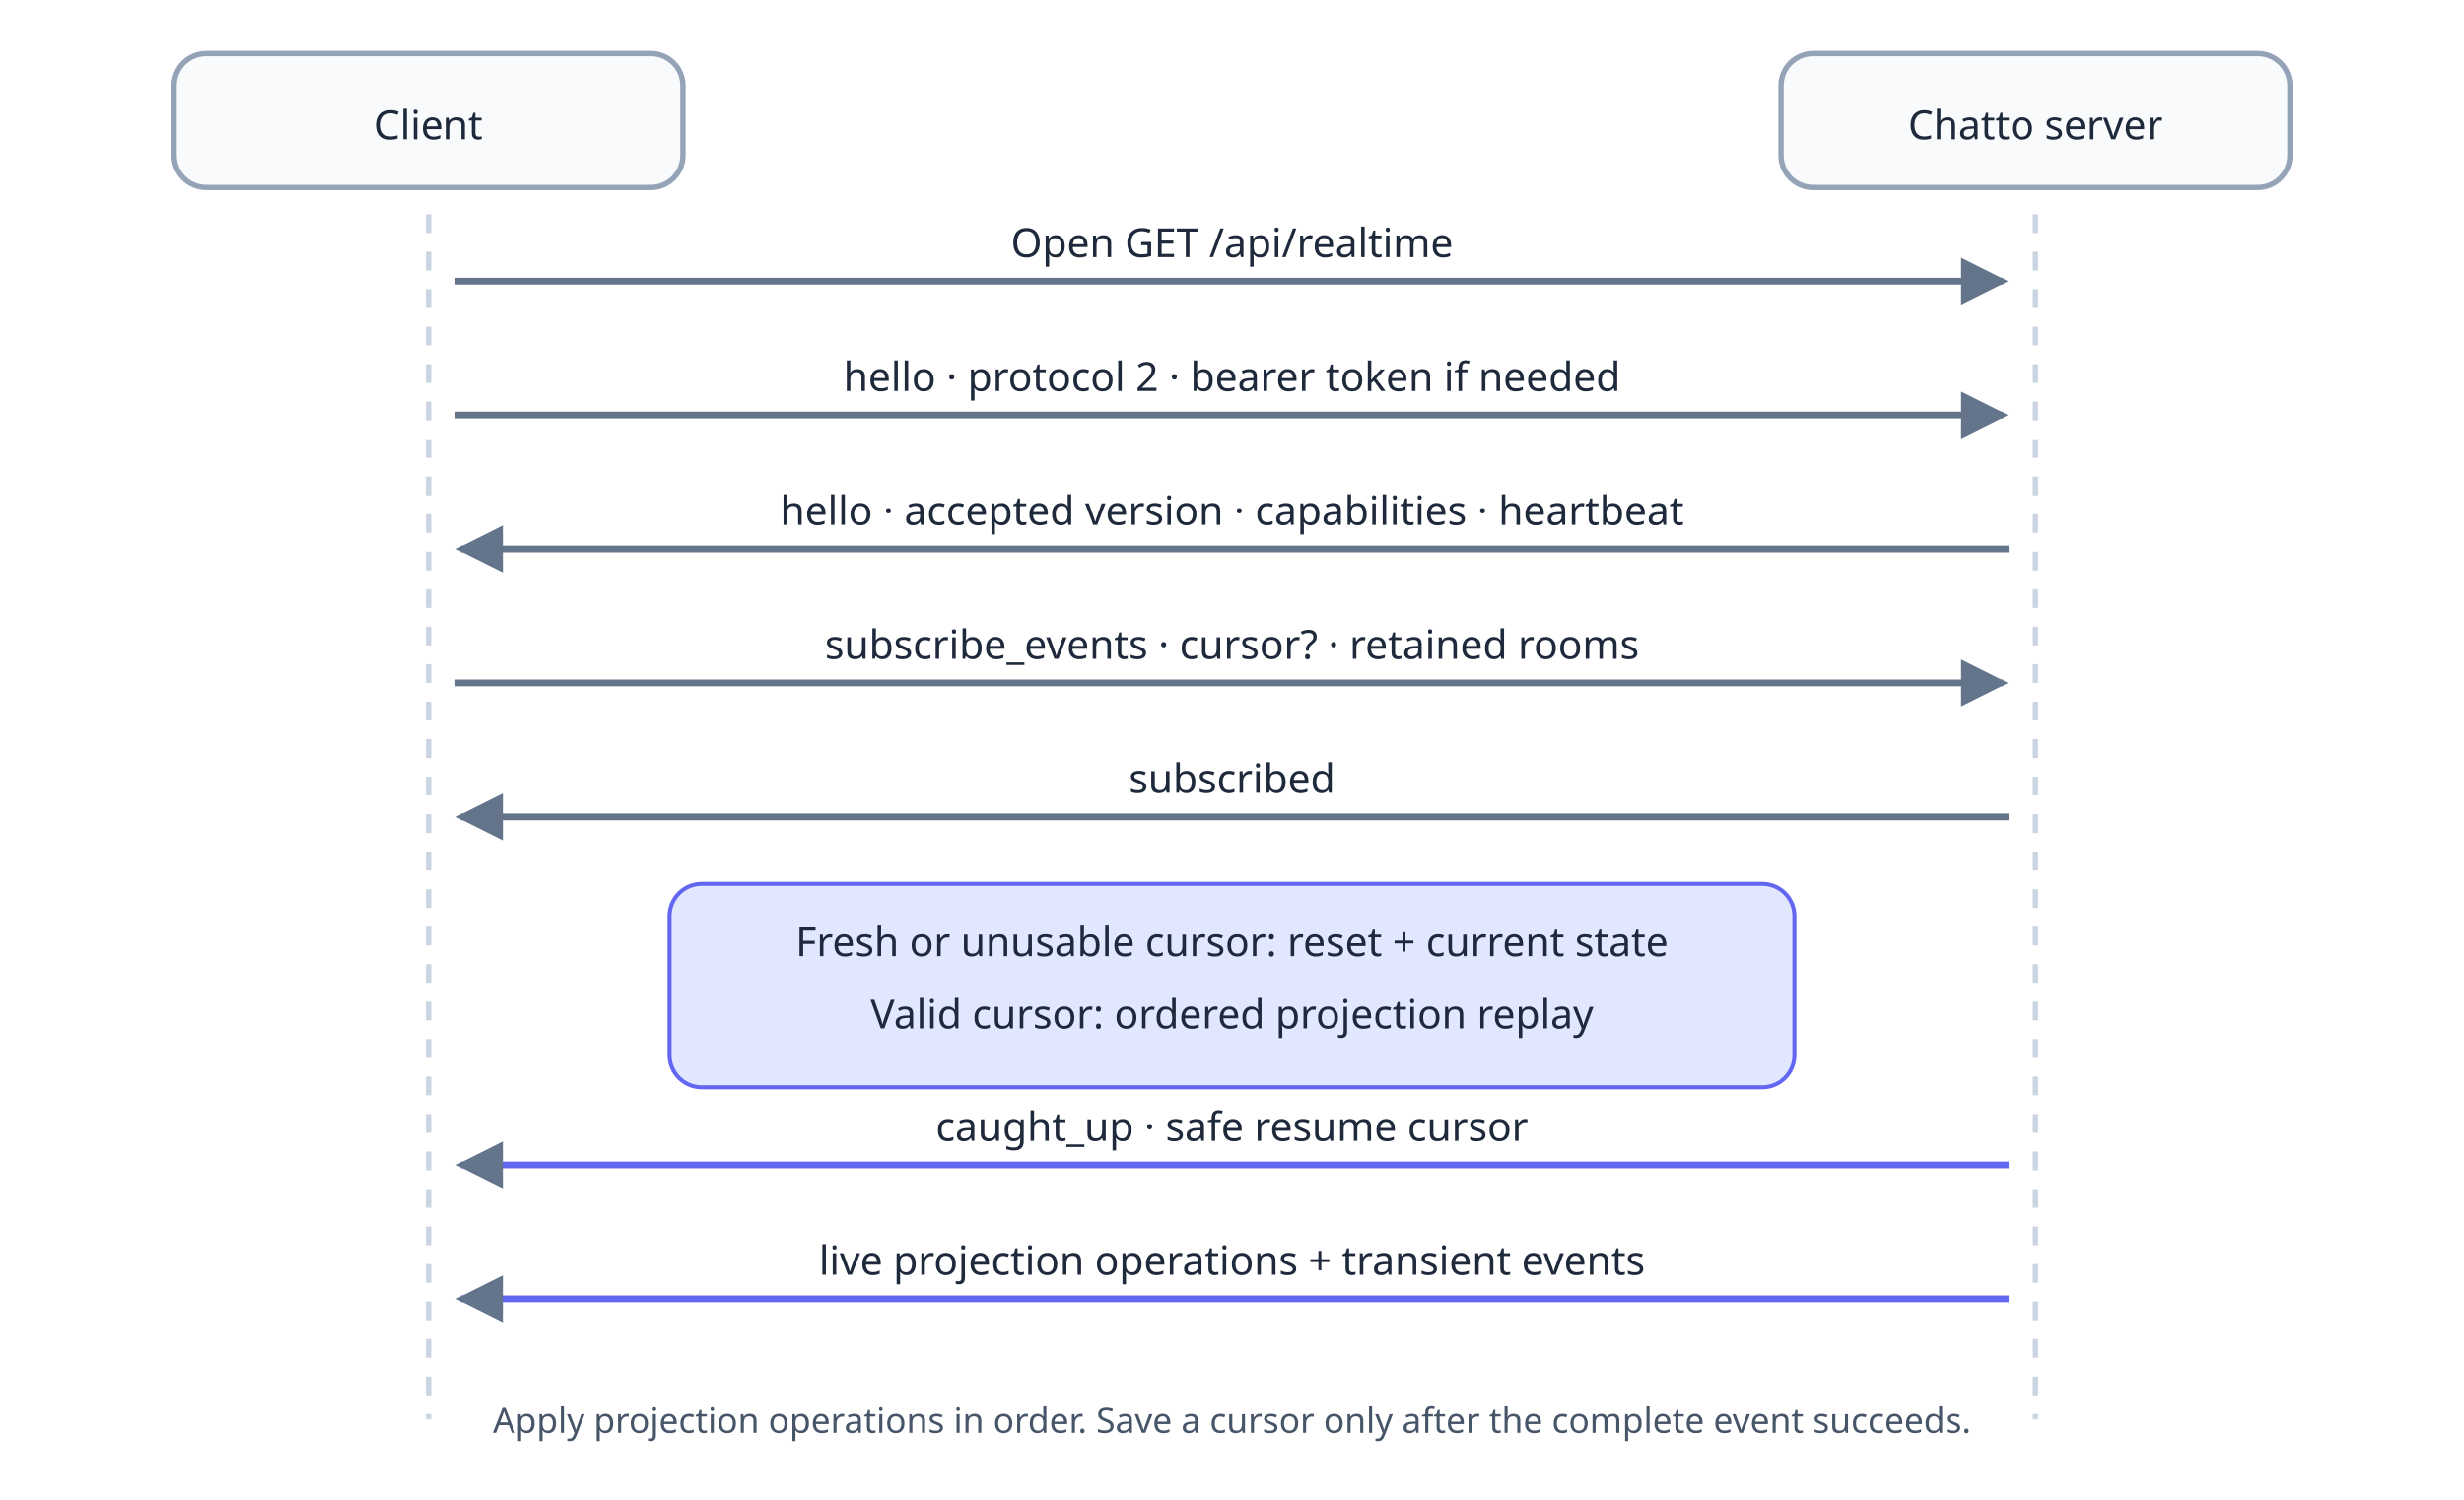
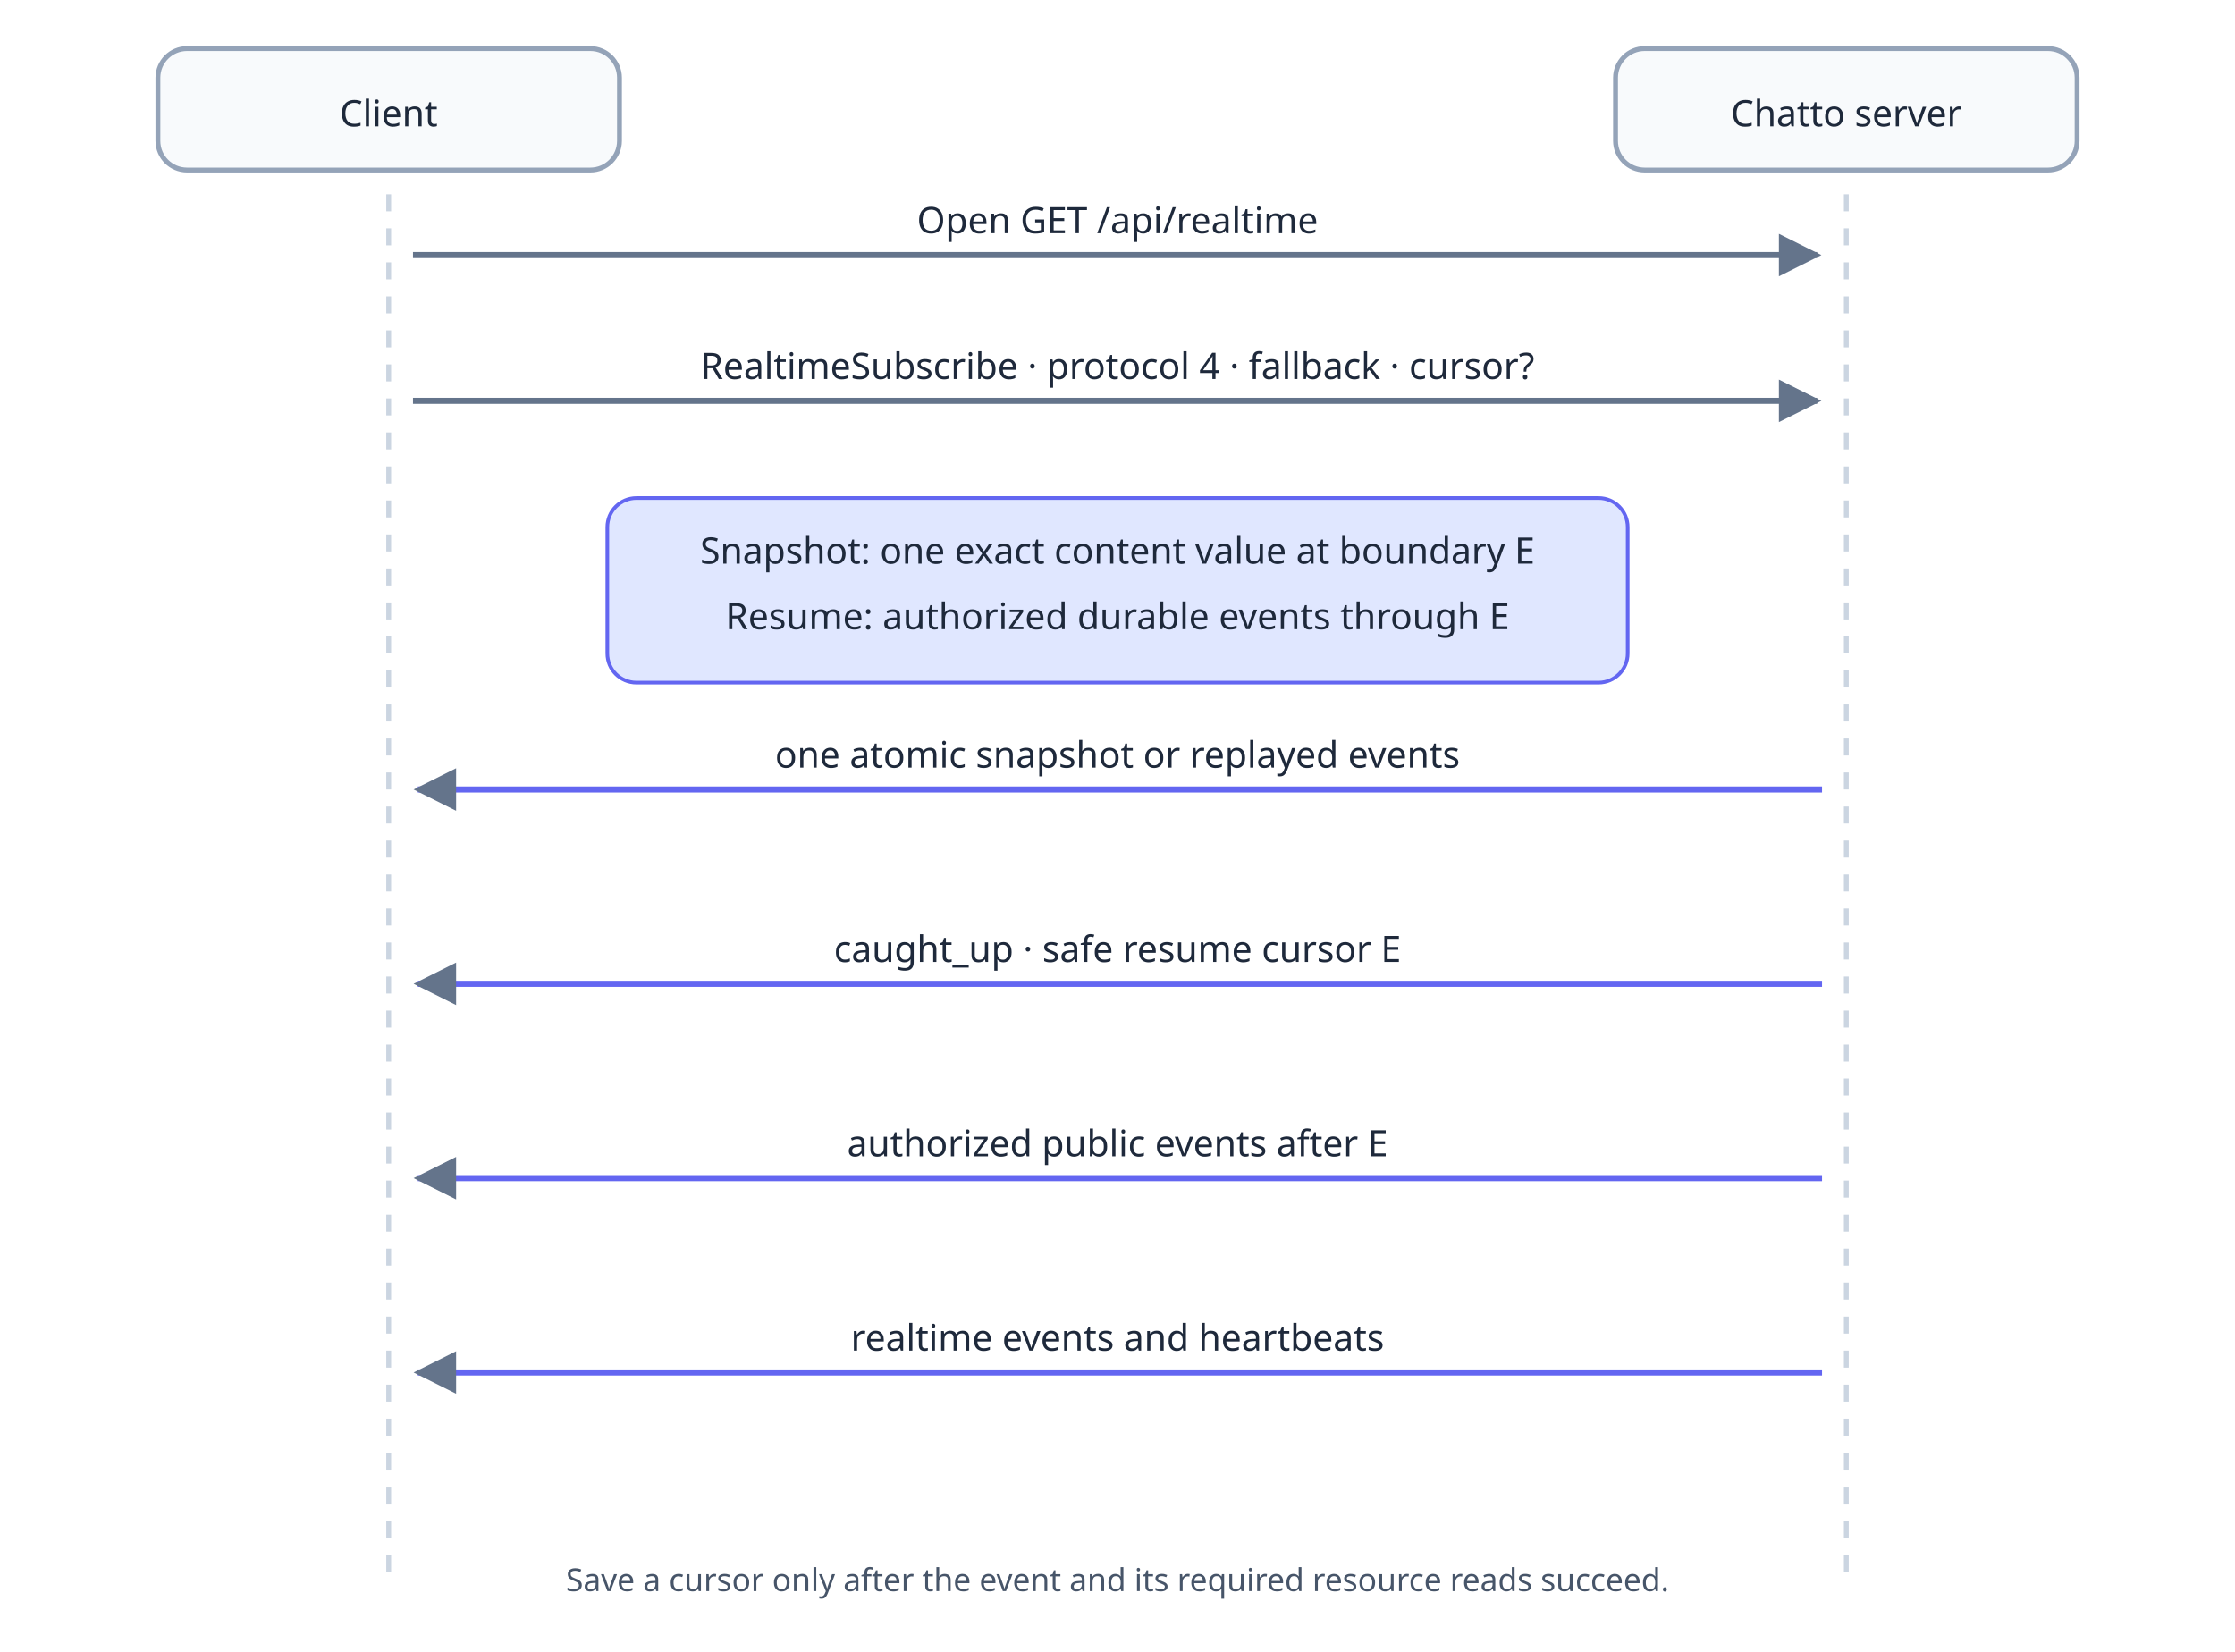
- <svg xmlns="http://www.w3.org/2000/svg" viewBox="0 0 920 560" role="img" aria-labelledby="title desc" style="display:block;width:100%;height:auto;min-width:42rem;max-width:920px;margin-inline:auto">
+ <svg xmlns="http://www.w3.org/2000/svg" viewBox="0 0 920 680" role="img" aria-labelledby="title desc" style="display:block;width:100%;height:auto;min-width:42rem;max-width:920px;margin-inline:auto">
  <defs>
    <marker id="arrow" viewBox="0 0 10 10" refX="9" refY="5" markerWidth="7" markerHeight="7" orient="auto-start-reverse">
      <path d="M 0 0 L 10 5 L 0 10 z" fill="var(--sl-color-gray-3, #64748b)" />
    </marker>
  </defs>
  <style>
    .box { fill: var(--sl-color-bg-nav, #f8fafc); stroke: var(--sl-color-gray-4, #94a3b8); stroke-width: 2; }
    .lane { stroke: var(--sl-color-gray-5, #cbd5e1); stroke-width: 2; stroke-dasharray: 7 7; }
    .flow { stroke: var(--sl-color-gray-3, #64748b); stroke-width: 2.5; marker-end: url(#arrow); }
    .durable { stroke: var(--sl-color-accent, #6366f1); }
    .label { fill: var(--sl-color-white, #fff); font: 600 18px system-ui, sans-serif; }
    .text { fill: var(--sl-color-text, #1e293b); font: 15px system-ui, sans-serif; }
    .small { fill: var(--sl-color-gray-2, #475569); font: 13px system-ui, sans-serif; }
    .pill { fill: var(--sl-color-accent-low, #e0e7ff); stroke: var(--sl-color-accent, #6366f1); stroke-width: 1.5; }
  </style>
  <rect x="65" y="20" width="190" height="50" rx="12" class="box" />
  <rect x="665" y="20" width="190" height="50" rx="12" class="box" />
  <text x="160" y="52" text-anchor="middle" class="text">Client</text>
  <text x="760" y="52" text-anchor="middle" class="text">Chatto server</text>
-   <line x1="160" y1="80" x2="160" y2="530" class="lane" />
-   <line x1="760" y1="80" x2="760" y2="530" class="lane" />
+   <line x1="160" y1="80" x2="160" y2="650" class="lane" />
+   <line x1="760" y1="80" x2="760" y2="650" class="lane" />
  <line x1="170" y1="105" x2="748" y2="105" class="flow" />
  <text x="460" y="96" text-anchor="middle" class="text">Open GET /api/realtime</text>
-   <line x1="170" y1="155" x2="748" y2="155" class="flow" />
-   <text x="460" y="146" text-anchor="middle" class="text">hello · protocol 2 · bearer token if needed</text>
-   <line x1="750" y1="205" x2="172" y2="205" class="flow" />
-   <text x="460" y="196" text-anchor="middle" class="text">hello · accepted version · capabilities · heartbeat</text>
-   <line x1="170" y1="255" x2="748" y2="255" class="flow" />
-   <text x="460" y="246" text-anchor="middle" class="text">subscribe_events · cursor? · retained rooms</text>
-   <line x1="750" y1="305" x2="172" y2="305" class="flow" />
-   <text x="460" y="296" text-anchor="middle" class="text">subscribed</text>
-   <rect x="250" y="330" width="420" height="76" rx="12" class="pill" />
-   <text x="460" y="357" text-anchor="middle" class="text">Fresh or unusable cursor: reset + current state</text>
-   <text x="460" y="384" text-anchor="middle" class="text">Valid cursor: ordered projection replay</text>
-   <line x1="750" y1="435" x2="172" y2="435" class="flow durable" />
-   <text x="460" y="426" text-anchor="middle" class="text">caught_up · safe resume cursor</text>
+   <line x1="170" y1="165" x2="748" y2="165" class="flow" />
+   <text x="460" y="156" text-anchor="middle" class="text">RealtimeSubscribe · protocol 4 · fallback · cursor?</text>
+   <rect x="250" y="205" width="420" height="76" rx="12" class="pill" />
+   <text x="460" y="232" text-anchor="middle" class="text">Snapshot: one exact content value at boundary E</text>
+   <text x="460" y="259" text-anchor="middle" class="text">Resume: authorized durable events through E</text>
+   <line x1="750" y1="325" x2="172" y2="325" class="flow durable" />
+   <text x="460" y="316" text-anchor="middle" class="text">one atomic snapshot or replayed events</text>
+   <line x1="750" y1="405" x2="172" y2="405" class="flow durable" />
+   <text x="460" y="396" text-anchor="middle" class="text">caught_up · safe resume cursor E</text>
  <line x1="750" y1="485" x2="172" y2="485" class="flow durable" />
-   <text x="460" y="476" text-anchor="middle" class="text">live projection operations + transient events</text>
-   <text x="460" y="535" text-anchor="middle" class="small">Apply projection operations in order. Save a cursor only after the complete event succeeds.</text>
+   <text x="460" y="476" text-anchor="middle" class="text">authorized public events after E</text>
+   <line x1="750" y1="565" x2="172" y2="565" class="flow durable" />
+   <text x="460" y="556" text-anchor="middle" class="text">realtime events and heartbeats</text>
+   <text x="460" y="655" text-anchor="middle" class="small">Save a cursor only after the event and its required resource reads succeed.</text>
</svg>
